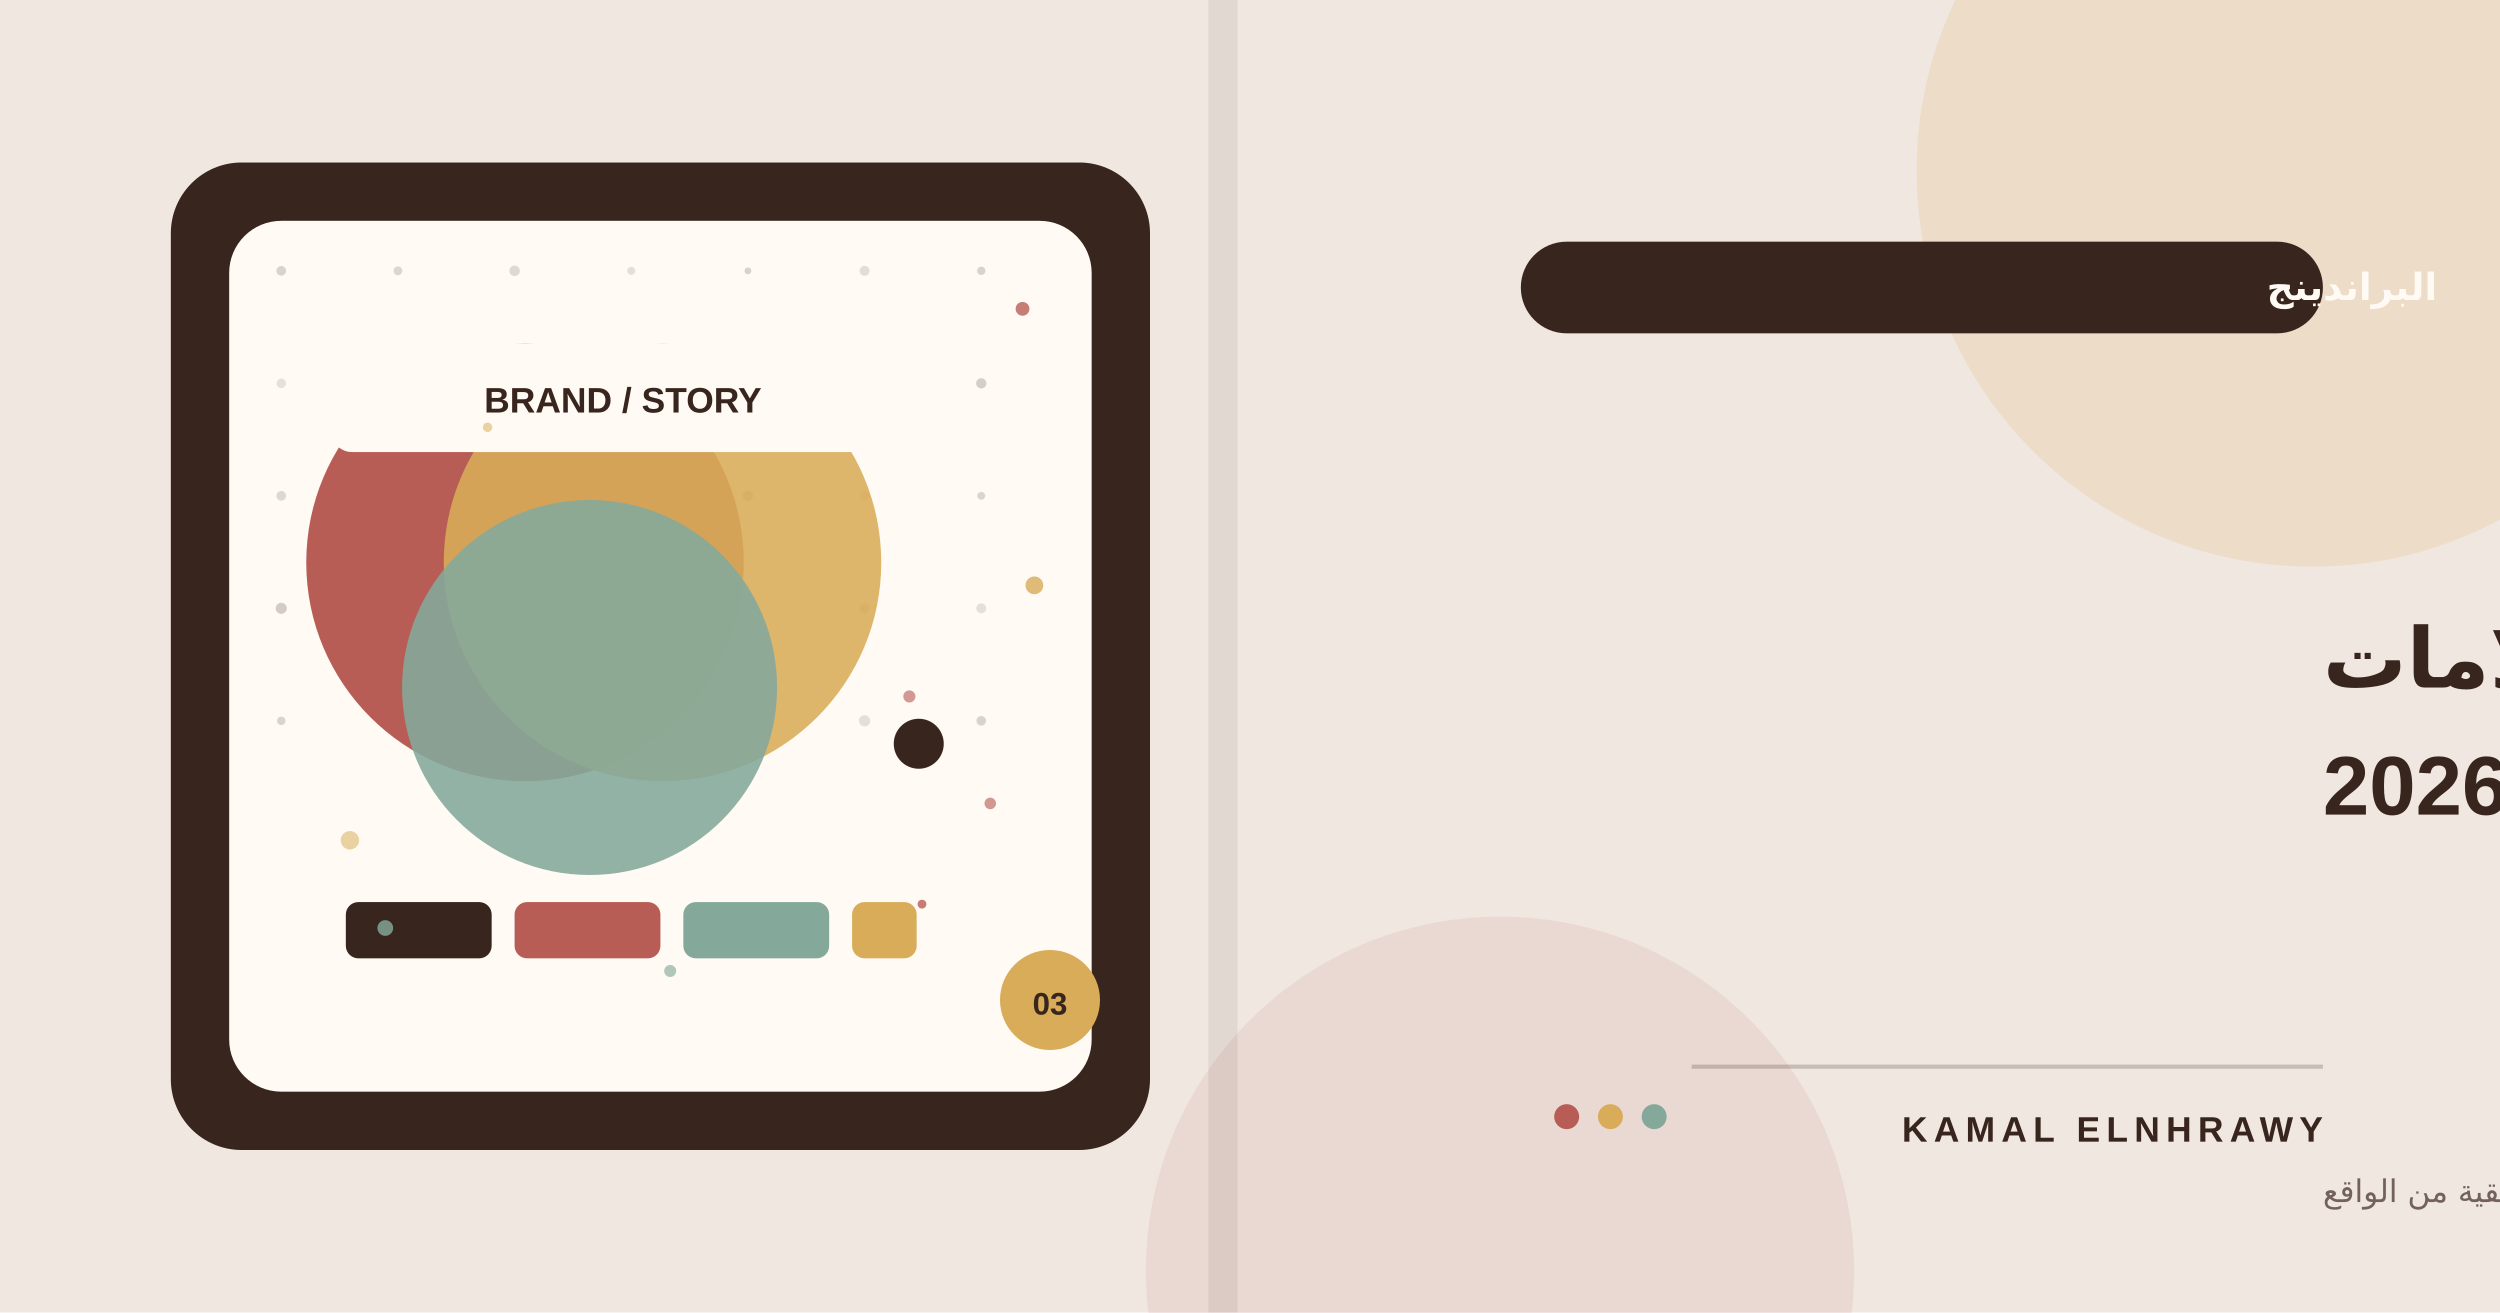
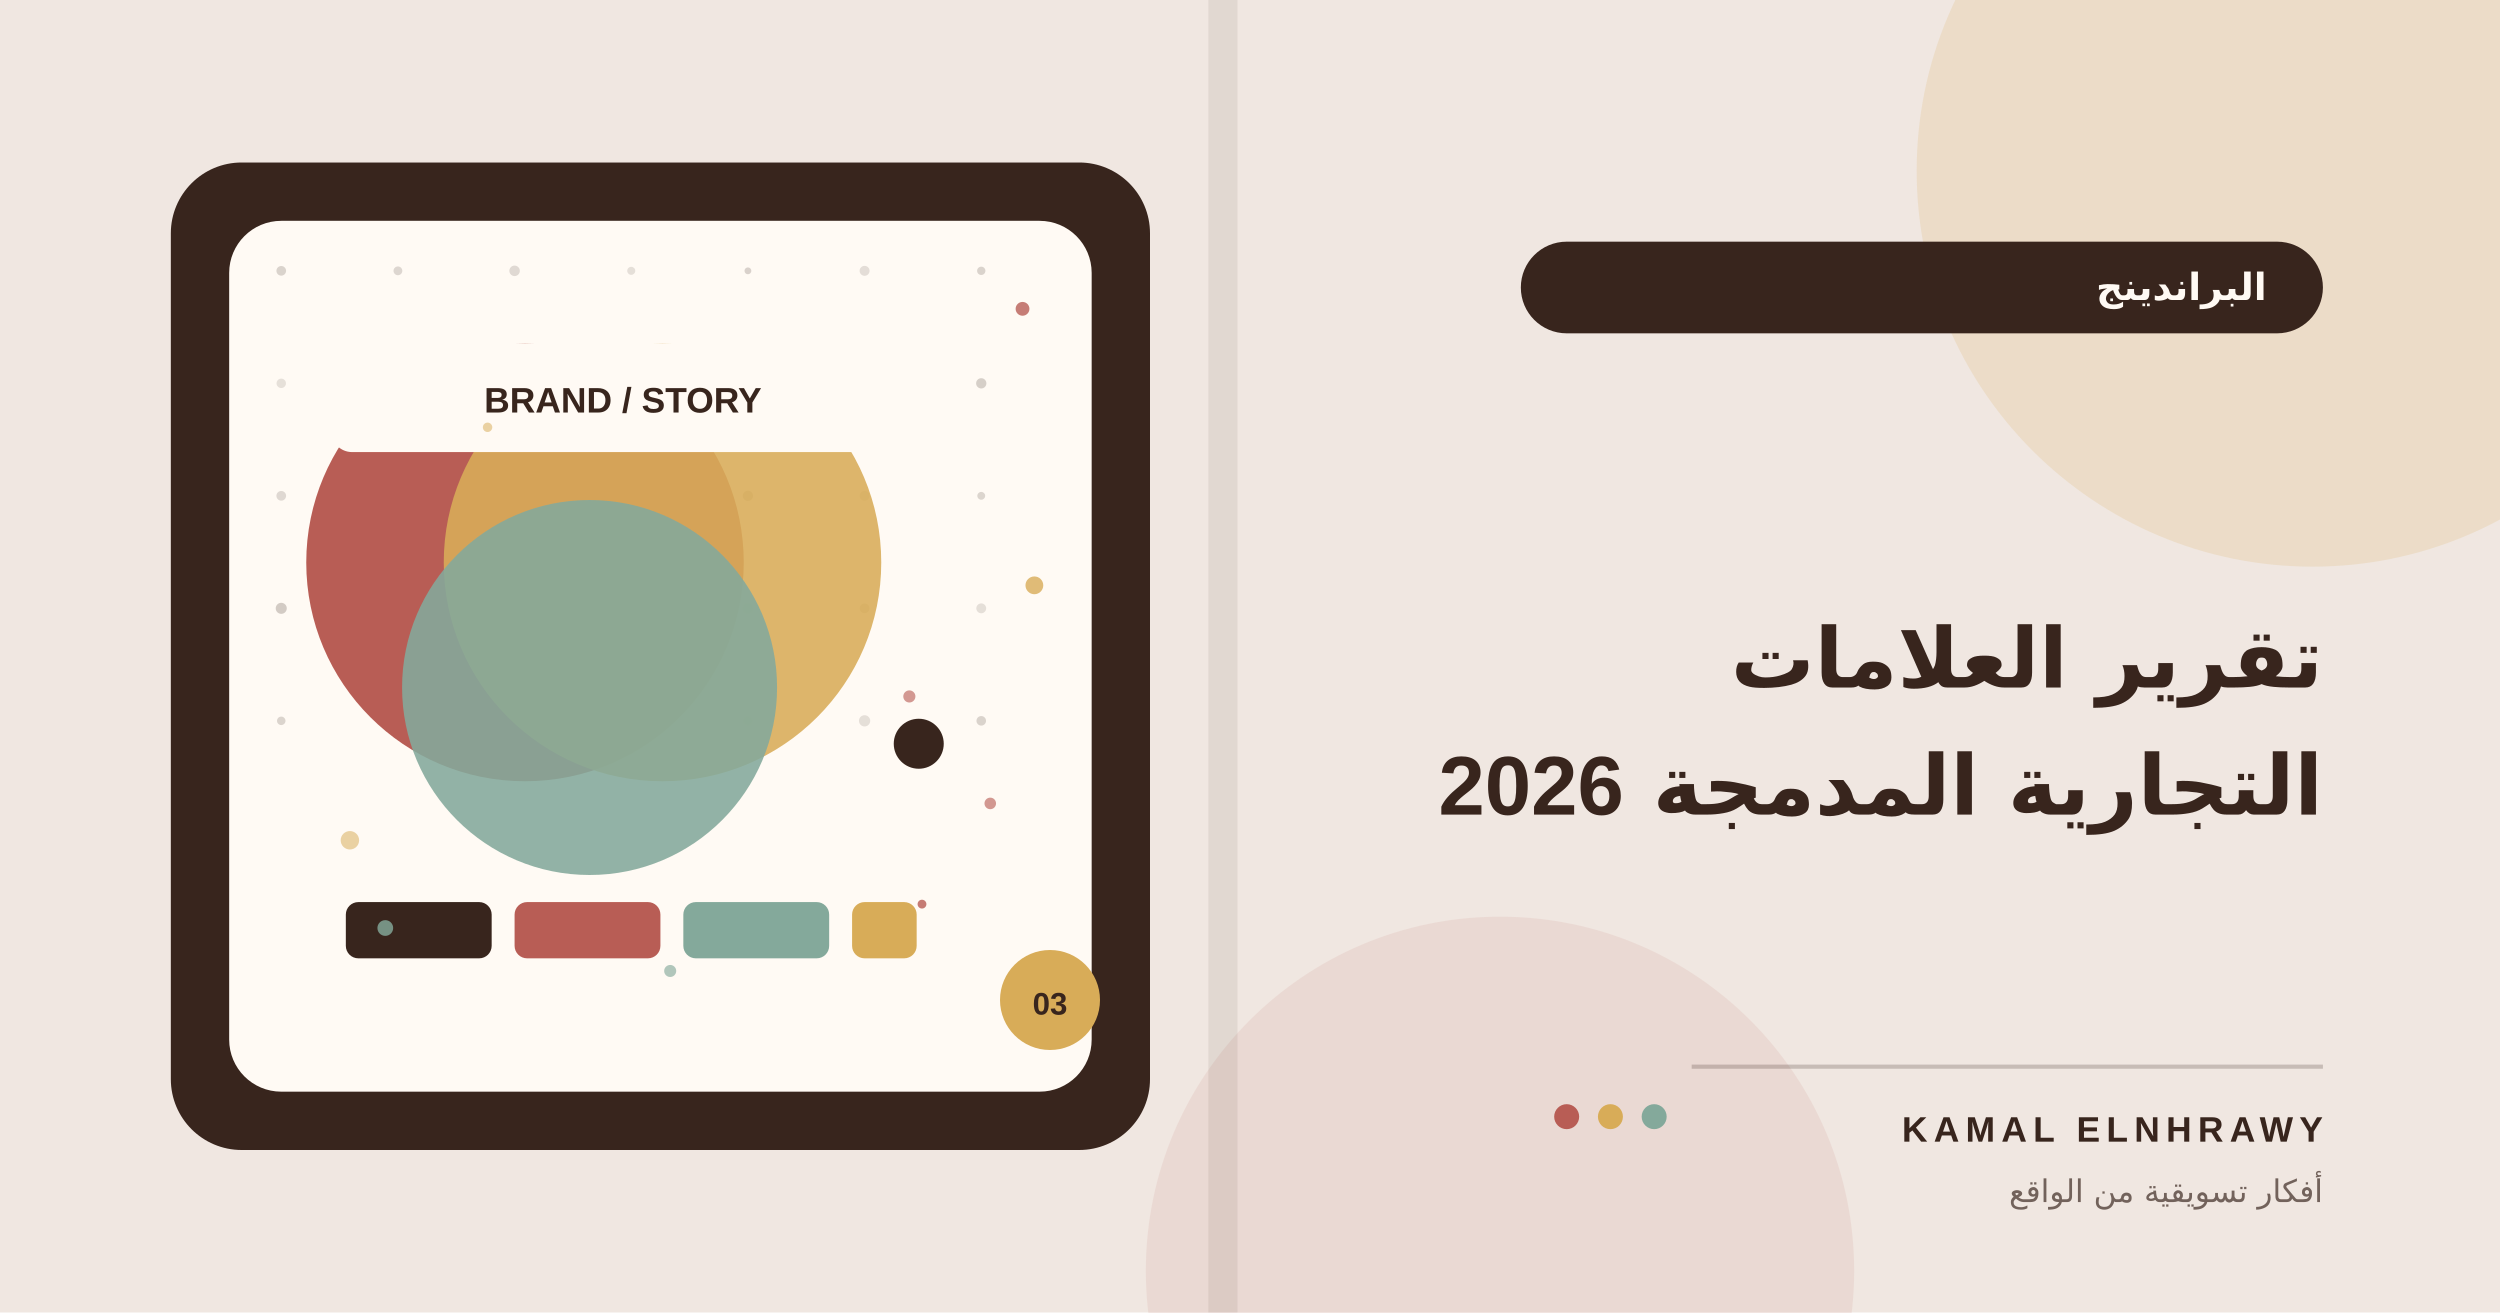
<svg xmlns="http://www.w3.org/2000/svg" width="1200" height="630" viewBox="0 0 1200 630" role="img" aria-labelledby="title desc">
  <rect width="1200" height="630" fill="#F0E7E1" />
  <circle cx="1110" cy="82" r="190" fill="#D8AC58" opacity="0.18" />
  <circle cx="720" cy="610" r="170" fill="#B85D55" opacity="0.10" />
  <path d="M580 0 H594 V630 H580 Z" fill="#38251D" opacity="0.08" />
  <g>
    <rect x="82" y="78" width="470" height="474" rx="34" fill="#38251D" />
    <rect x="110" y="106" width="414" height="418" rx="25" fill="#FFFAF4" />
    <circle cx="135" cy="130" r="2.318" fill="#38251D" opacity="0.184" />
    <circle cx="135" cy="184" r="2.256" fill="#38251D" opacity="0.126" />
    <circle cx="135" cy="238" r="2.323" fill="#38251D" opacity="0.164" />
    <circle cx="135" cy="292" r="2.657" fill="#38251D" opacity="0.219" />
    <circle cx="135" cy="346" r="2.034" fill="#38251D" opacity="0.182" />
    <circle cx="191" cy="130" r="2.111" fill="#38251D" opacity="0.168" />
    <circle cx="191" cy="184" r="1.763" fill="#38251D" opacity="0.137" />
    <circle cx="191" cy="238" r="2.779" fill="#38251D" opacity="0.179" />
    <circle cx="191" cy="292" r="2.14" fill="#38251D" opacity="0.151" />
    <circle cx="191" cy="346" r="2.665" fill="#38251D" opacity="0.15" />
    <circle cx="247" cy="130" r="2.511" fill="#38251D" opacity="0.158" />
    <circle cx="247" cy="184" r="2.268" fill="#38251D" opacity="0.176" />
    <circle cx="247" cy="238" r="2.142" fill="#38251D" opacity="0.18" />
    <circle cx="247" cy="292" r="1.965" fill="#38251D" opacity="0.162" />
    <circle cx="247" cy="346" r="2.658" fill="#38251D" opacity="0.193" />
    <circle cx="303" cy="130" r="1.926" fill="#38251D" opacity="0.132" />
    <circle cx="303" cy="184" r="2.081" fill="#38251D" opacity="0.135" />
    <circle cx="303" cy="238" r="2.251" fill="#38251D" opacity="0.214" />
    <circle cx="303" cy="292" r="2.286" fill="#38251D" opacity="0.213" />
    <circle cx="303" cy="346" r="2.518" fill="#38251D" opacity="0.156" />
    <circle cx="359" cy="130" r="1.643" fill="#38251D" opacity="0.195" />
    <circle cx="359" cy="184" r="2.642" fill="#38251D" opacity="0.202" />
    <circle cx="359" cy="238" r="2.47" fill="#38251D" opacity="0.213" />
    <circle cx="359" cy="292" r="2.441" fill="#38251D" opacity="0.213" />
    <circle cx="359" cy="346" r="2.05" fill="#38251D" opacity="0.198" />
    <circle cx="415" cy="130" r="2.388" fill="#38251D" opacity="0.138" />
    <circle cx="415" cy="184" r="2.254" fill="#38251D" opacity="0.132" />
    <circle cx="415" cy="238" r="2.368" fill="#38251D" opacity="0.153" />
    <circle cx="415" cy="292" r="2.316" fill="#38251D" opacity="0.189" />
    <circle cx="415" cy="346" r="2.702" fill="#38251D" opacity="0.132" />
    <circle cx="471" cy="130" r="1.996" fill="#38251D" opacity="0.184" />
    <circle cx="471" cy="184" r="2.466" fill="#38251D" opacity="0.204" />
    <circle cx="471" cy="238" r="1.887" fill="#38251D" opacity="0.178" />
    <circle cx="471" cy="292" r="2.366" fill="#38251D" opacity="0.132" />
    <circle cx="471" cy="346" r="2.295" fill="#38251D" opacity="0.187" />
    <circle cx="252" cy="270" r="105" fill="#B85D55" />
    <circle cx="318" cy="270" r="105" fill="#D8AC58" opacity="0.88" />
    <circle cx="283" cy="330" r="90" fill="#84A99B" opacity="0.88" />
    <rect x="159" y="165" width="280" height="52" rx="10" fill="#FFFAF4" />
    <text x="299" y="198" font-family="Arial, sans-serif" font-size="17" font-weight="700" fill="#38251D" text-anchor="middle">BRAND / STORY</text>
    <rect x="166" y="433" width="70" height="27" rx="6" fill="#38251D" />
    <rect x="247" y="433" width="70" height="27" rx="6" fill="#B85D55" />
    <rect x="328" y="433" width="70" height="27" rx="6" fill="#84A99B" />
    <rect x="409" y="433" width="31" height="27" rx="6" fill="#D8AC58" />
    <circle cx="441" cy="357" r="23" fill="#FFFAF4" />
    <circle cx="441" cy="357" r="12" fill="#38251D" />
    <circle cx="184.939" cy="445.445" r="3.778" fill="#84A99B" opacity="0.816" />
    <circle cx="496.499" cy="280.963" r="4.27" fill="#D8AC58" opacity="0.804" />
    <circle cx="167.95" cy="403.333" r="4.427" fill="#D8AC58" opacity="0.528" />
    <circle cx="497.264" cy="485.11" r="2.61" fill="#D8AC58" opacity="0.568" />
    <circle cx="442.556" cy="433.987" r="2.118" fill="#B85D55" opacity="0.808" />
    <circle cx="475.325" cy="385.641" r="2.776" fill="#B85D55" opacity="0.629" />
    <circle cx="234.03" cy="205.108" r="2.261" fill="#D8AC58" opacity="0.531" />
    <circle cx="321.692" cy="466.066" r="2.893" fill="#84A99B" opacity="0.636" />
    <circle cx="490.816" cy="148.24" r="3.314" fill="#B85D55" opacity="0.793" />
    <circle cx="436.489" cy="334.291" r="2.912" fill="#B85D55" opacity="0.623" />
    <circle cx="504" cy="480" r="24" fill="#D8AC58" />
    <text x="504" y="487" font-family="Arial, sans-serif" font-size="15" font-weight="700" fill="#38251D" text-anchor="middle">03</text>
  </g>
  <rect x="730" y="116" width="385" height="44" rx="22" fill="#38251D" />
-   <text x="1088" y="144" text-anchor="end" direction="rtl" unicode-bidi="plaintext" font-family="Arial, sans-serif" font-size="18" font-weight="700" fill="#FFFAF4">البراندينج</text>
-   <text x="1115" y="330" text-anchor="end" direction="rtl" unicode-bidi="plaintext" font-family="Arial, sans-serif" font-size="40" font-weight="700" fill="#38251D">تقرير العلامات</text>
-   <text x="1115" y="391" text-anchor="end" direction="rtl" unicode-bidi="plaintext" font-family="Arial, sans-serif" font-size="40" font-weight="700" fill="#38251D">التجارية المدمجة 2026</text>
+   <text x="1088" y="144" text-anchor="start" direction="rtl" unicode-bidi="plaintext" font-family="Arial, sans-serif" font-size="18" font-weight="700" fill="#FFFAF4">البراندينج</text>
+   <text x="1115" y="330" text-anchor="start" direction="rtl" unicode-bidi="plaintext" font-family="Arial, sans-serif" font-size="40" font-weight="700" fill="#38251D">تقرير العلامات</text>
+   <text x="1115" y="391" text-anchor="start" direction="rtl" unicode-bidi="plaintext" font-family="Arial, sans-serif" font-size="40" font-weight="700" fill="#38251D">التجارية المدمجة 2026</text>
  <line x1="812" y1="512" x2="1115" y2="512" stroke="#38251D" stroke-width="2" opacity="0.22" />
  <text x="1115" y="548" text-anchor="end" font-family="Arial, sans-serif" font-size="17" font-weight="700" letter-spacing="3" fill="#38251D">KAMAL ELNHRAWY</text>
-   <text x="1115" y="577" text-anchor="end" direction="rtl" unicode-bidi="plaintext" font-family="Arial, sans-serif" font-size="15" fill="#38251D" opacity="0.68">أفكار تسويقية من الواقع</text>
+   <text x="1115" y="577" text-anchor="start" direction="rtl" unicode-bidi="plaintext" font-family="Arial, sans-serif" font-size="15" fill="#38251D" opacity="0.68">أفكار تسويقية من الواقع</text>
  <circle cx="752" cy="536" r="6" fill="#B85D55" />
  <circle cx="773" cy="536" r="6" fill="#D8AC58" />
  <circle cx="794" cy="536" r="6" fill="#84A99B" />
</svg>
